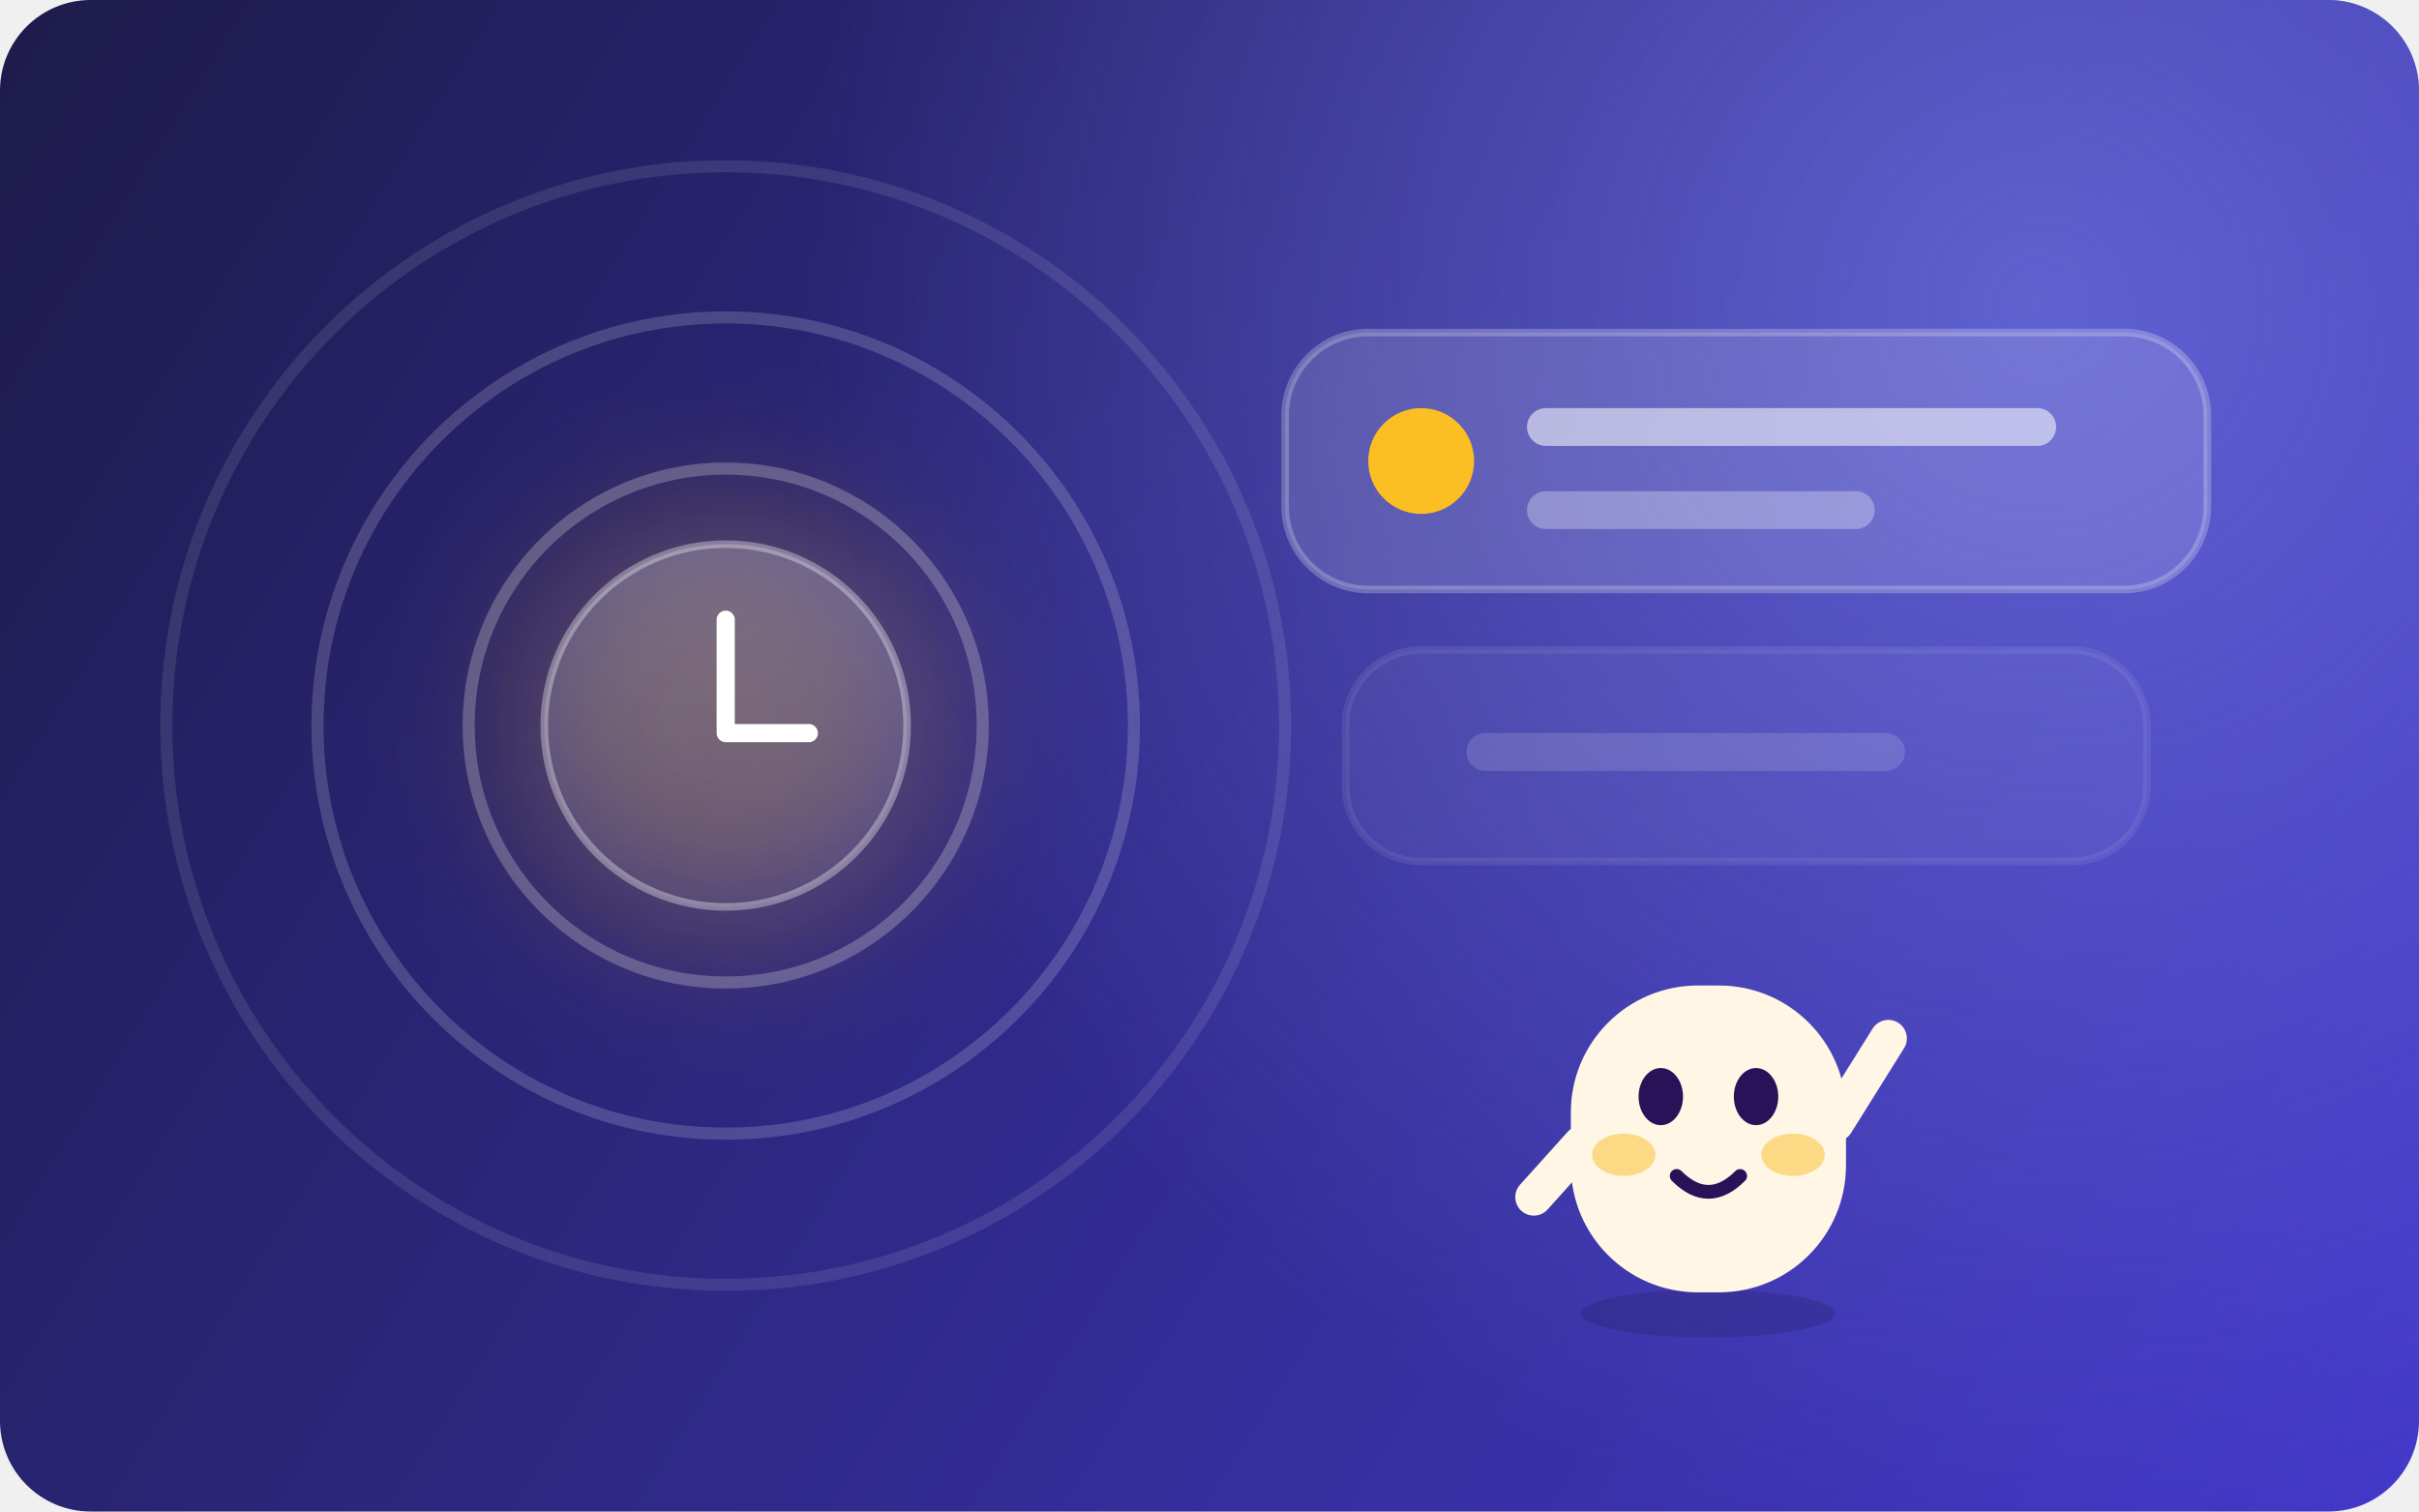
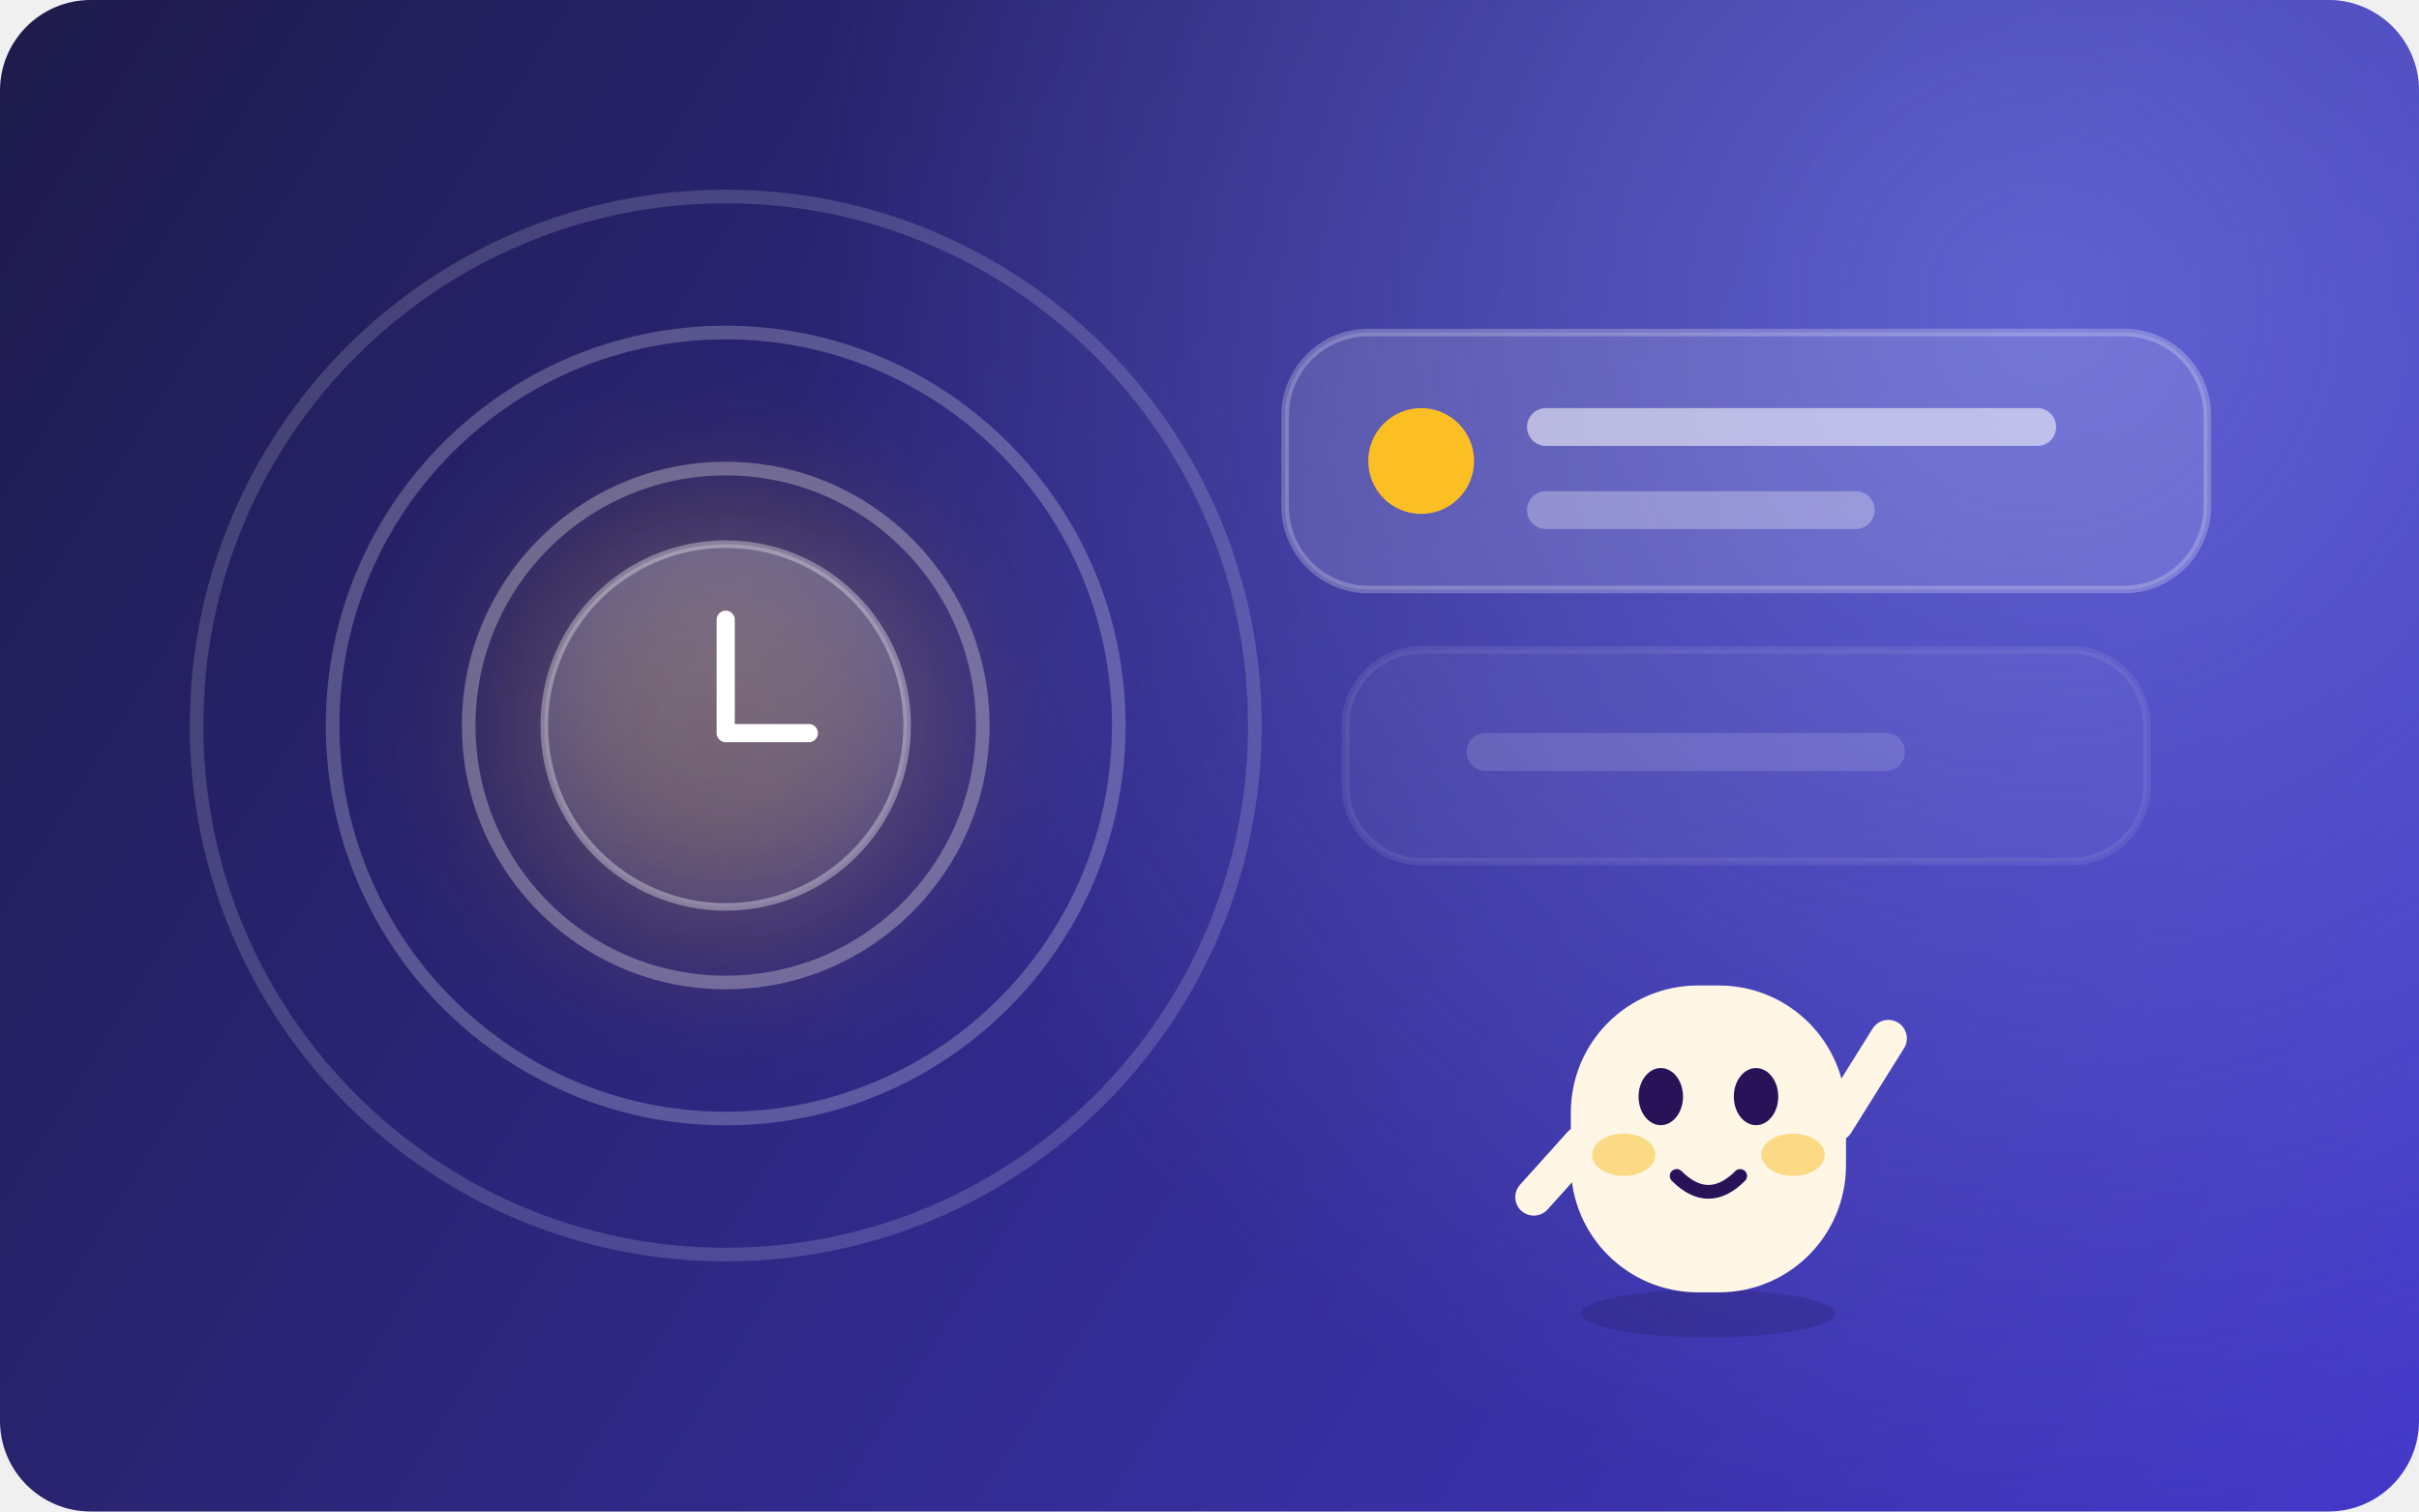
<svg xmlns="http://www.w3.org/2000/svg" width="320" height="200" viewBox="0 0 320 200" fill="none" role="img">
  <defs>
    <linearGradient id="g4" x1="0" y1="0" x2="320" y2="200" gradientUnits="userSpaceOnUse">
      <stop stop-color="#1E1B4B" />
      <stop offset="1" stop-color="#4338CA" />
    </linearGradient>
    <radialGradient id="o4" cx="0" cy="0" r="1" gradientUnits="userSpaceOnUse" gradientTransform="translate(270 40) scale(165)">
      <stop stop-color="#818CF8" stop-opacity="0.55" />
      <stop offset="1" stop-color="#818CF8" stop-opacity="0" />
    </radialGradient>
    <linearGradient id="s4" x1="0" y1="0" x2="0" y2="1">
      <stop stop-color="#fff" stop-opacity="0.22" />
      <stop offset="1" stop-color="#fff" stop-opacity="0.06" />
    </linearGradient>
    <filter id="b4" x="-60%" y="-60%" width="220%" height="220%">
      <feGaussianBlur stdDeviation="10" />
    </filter>
    <clipPath id="c4">
      <rect width="320" height="200" rx="12" />
    </clipPath>
  </defs>
  <style>
-       .fl4 { transform-box: fill-box; transform-origin: center;
-              animation: f4 3.6s ease-in-out 1.5s infinite; }
-       @keyframes f4 { 0%,100% { transform: translateY(0) } 50% { transform: translateY(-5px) } }
+       .fl4 { transform-box: fill-box; transform-origin: center bottom;
+              animation: f4 2.6s ease-in-out 1.1s infinite; }
+       @keyframes f4 {
+         0%,100% { transform: translateY(0) scale(1,1) }
+         30%     { transform: translateY(-7px) scale(0.98,1.03) }
+         60%     { transform: translateY(0) scale(1.03,0.97) }
+         80%     { transform: translateY(-2px) scale(1,1) }
+       }
+       .wv4 { transform-box: fill-box; transform-origin: 0% 100%;
+              animation: w4 1.1s ease-in-out 1.1s infinite; }
+       @keyframes w4 { 0%,100% { transform: rotate(-4deg) } 50% { transform: rotate(20deg) } }
      .ey4 { transform-box: fill-box; transform-origin: center;
-              animation: b4 5.4s ease-in-out 3.0s infinite; }
-       @keyframes b4 { 0%,93%,100% { transform: scaleY(1) } 96% { transform: scaleY(0.12) } }
+              animation: b4 4.2s ease-in-out 3.0s infinite; }
+       @keyframes b4 { 0%,90%,100% { transform: scaleY(1) } 94% { transform: scaleY(0.1) } }
      .pl4 { transform-box: fill-box; transform-origin: center;
-              animation: p4 2.8s ease-in-out infinite; }
-       @keyframes p4 { 0%,100% { opacity: .55 } 50% { opacity: 1 } }
+              animation: p4 1.8s ease-in-out infinite; }
+       @keyframes p4 { 0%,100% { opacity: .45; transform: scale(.86) } 50% { opacity: 1; transform: scale(1.12) } }
+       .gr4 { transform-box: fill-box; transform-origin: center bottom;
+              animation: g4 3.4s cubic-bezier(.34,1.4,.5,1) infinite; }
+       @keyframes g4 { 0% { transform: scaleY(.18) } 34%,100% { transform: scaleY(1) } }
+       .dr4 { animation: d4 3.4s ease-in-out infinite; }
+       @keyframes d4 { 0% { stroke-dashoffset: 190 } 45%,100% { stroke-dashoffset: 0 } }
+       .rp4 { transform-box: fill-box; transform-origin: center;
+              animation: r4 2.6s ease-out infinite; }
+       @keyframes r4 { 0% { transform: scale(.45); opacity: .7 } 100% { transform: scale(1.15); opacity: 0 } }
+       .pop4 { transform-box: fill-box; transform-origin: center;
+               animation: o4 3.4s cubic-bezier(.34,1.6,.5,1) infinite; }
+       @keyframes o4 { 0%,18% { transform: scale(0); opacity: 0 } 34%,100% { transform: scale(1); opacity: 1 } }
+       .sw4 { animation: s4 4.2s linear infinite; }
+       @keyframes s4 { 0% { stroke-dashoffset: 314 } 100% { stroke-dashoffset: 0 } }
+       .sl4 { animation: l4 3.2s ease-in-out infinite; }
+       @keyframes l4 { 0%,12% { transform: translateX(26px); opacity: 0 } 32%,100% { transform: translateX(0); opacity: 1 } }
      @media (prefers-reduced-motion: reduce) {
-         .fl4, .ey4, .pl4 { animation: none }
+         .fl4, .wv4, .ey4, .pl4, .gr4, .dr4, .rp4, .pop4, .sw4, .sl4 {
+           animation: none; stroke-dashoffset: 0; opacity: 1; transform: none;
+         }
      }
    </style>
  <g clip-path="url(#c4)">
    <rect width="320" height="200" fill="url(#g4)" />
    <rect width="320" height="200" fill="url(#o4)" />
-     <circle cx="96" cy="96" r="34" stroke="#fff" stroke-opacity="0.24" stroke-width="1.6" fill="none" />
-     <circle cx="96" cy="96" r="54" stroke="#fff" stroke-opacity="0.17" stroke-width="1.6" fill="none" />
-     <circle cx="96" cy="96" r="74" stroke="#fff" stroke-opacity="0.10" stroke-width="1.6" fill="none" />
+     <circle class="rp4" style="animation-delay:0.0s" cx="96" cy="96" r="34" stroke="#fff" stroke-opacity="0.30" stroke-width="1.8" fill="none" />
+     <circle class="rp4" style="animation-delay:0.85s" cx="96" cy="96" r="52" stroke="#fff" stroke-opacity="0.23" stroke-width="1.8" fill="none" />
+     <circle class="rp4" style="animation-delay:1.7s" cx="96" cy="96" r="70" stroke="#fff" stroke-opacity="0.16" stroke-width="1.8" fill="none" />
    <circle cx="96" cy="96" r="28" fill="#FBBF24" fill-opacity="0.26" filter="url(#b4)" />
    <circle cx="96" cy="96" r="24" fill="url(#s4)" stroke="#fff" stroke-opacity="0.34" />
    <path d="M96 82 v15 h11" stroke="#fff" stroke-width="2.4" stroke-linecap="round" stroke-linejoin="round" fill="none" />
-     <rect x="170" y="44" width="122" height="34" rx="11" fill="#fff" fill-opacity="0.14" stroke="#fff" stroke-opacity="0.24" />
-     <circle cx="188" cy="61" r="7" fill="#FBBF24" class="pl4" />
-     <rect x="202" y="54" width="70" height="5" rx="2.5" fill="#fff" fill-opacity="0.55" />
-     <rect x="202" y="65" width="46" height="5" rx="2.5" fill="#fff" fill-opacity="0.3" />
-     <g opacity="0.5">
+     <g class="sl4">
+       <rect x="170" y="44" width="122" height="34" rx="11" fill="#fff" fill-opacity="0.14" stroke="#fff" stroke-opacity="0.24" />
+       <circle cx="188" cy="61" r="7" fill="#FBBF24" />
+       <rect x="202" y="54" width="70" height="5" rx="2.5" fill="#fff" fill-opacity="0.55" />
+       <rect x="202" y="65" width="46" height="5" rx="2.5" fill="#fff" fill-opacity="0.3" />
+     </g>
+     <g opacity="0.5" class="sl4" style="animation-delay:0.22s">
      <rect x="178" y="86" width="106" height="28" rx="10" fill="#fff" fill-opacity="0.09" stroke="#fff" stroke-opacity="0.16" />
      <rect x="194" y="97" width="58" height="5" rx="2.5" fill="#fff" fill-opacity="0.3" />
    </g>
    <g transform="translate(226 150) scale(0.7)">
      <g class="fl4">
        <ellipse cx="0" cy="34" rx="24" ry="4.5" fill="#000" fill-opacity="0.13" />
        <path d="M-24 2 L-33 12" stroke="#FFF6E6" stroke-width="7" stroke-linecap="round" />
-         <path d="M24 -2 L34 -18" stroke="#FFF6E6" stroke-width="7" stroke-linecap="round" />
+         <path class="wv4" d="M24 -2 L34 -18" stroke="#FFF6E6" stroke-width="7" stroke-linecap="round" />
        <rect x="-26" y="-28" width="52" height="58" rx="24" fill="#FFF6E6" />
        <ellipse cx="-16" cy="4" rx="6" ry="4" fill="#FBBF24" fill-opacity="0.5" />
        <ellipse cx="16" cy="4" rx="6" ry="4" fill="#FBBF24" fill-opacity="0.5" />
        <ellipse class="ey4" cx="-9" cy="-7" rx="4.2" ry="5.4" fill="#2A1259" />
        <ellipse class="ey4" cx="9" cy="-7" rx="4.2" ry="5.4" fill="#2A1259" />
        <path d="M-6 8 q6 6 12 0" stroke="#2A1259" stroke-width="2.6" stroke-linecap="round" fill="none" />
      </g>
    </g>
  </g>
</svg>
